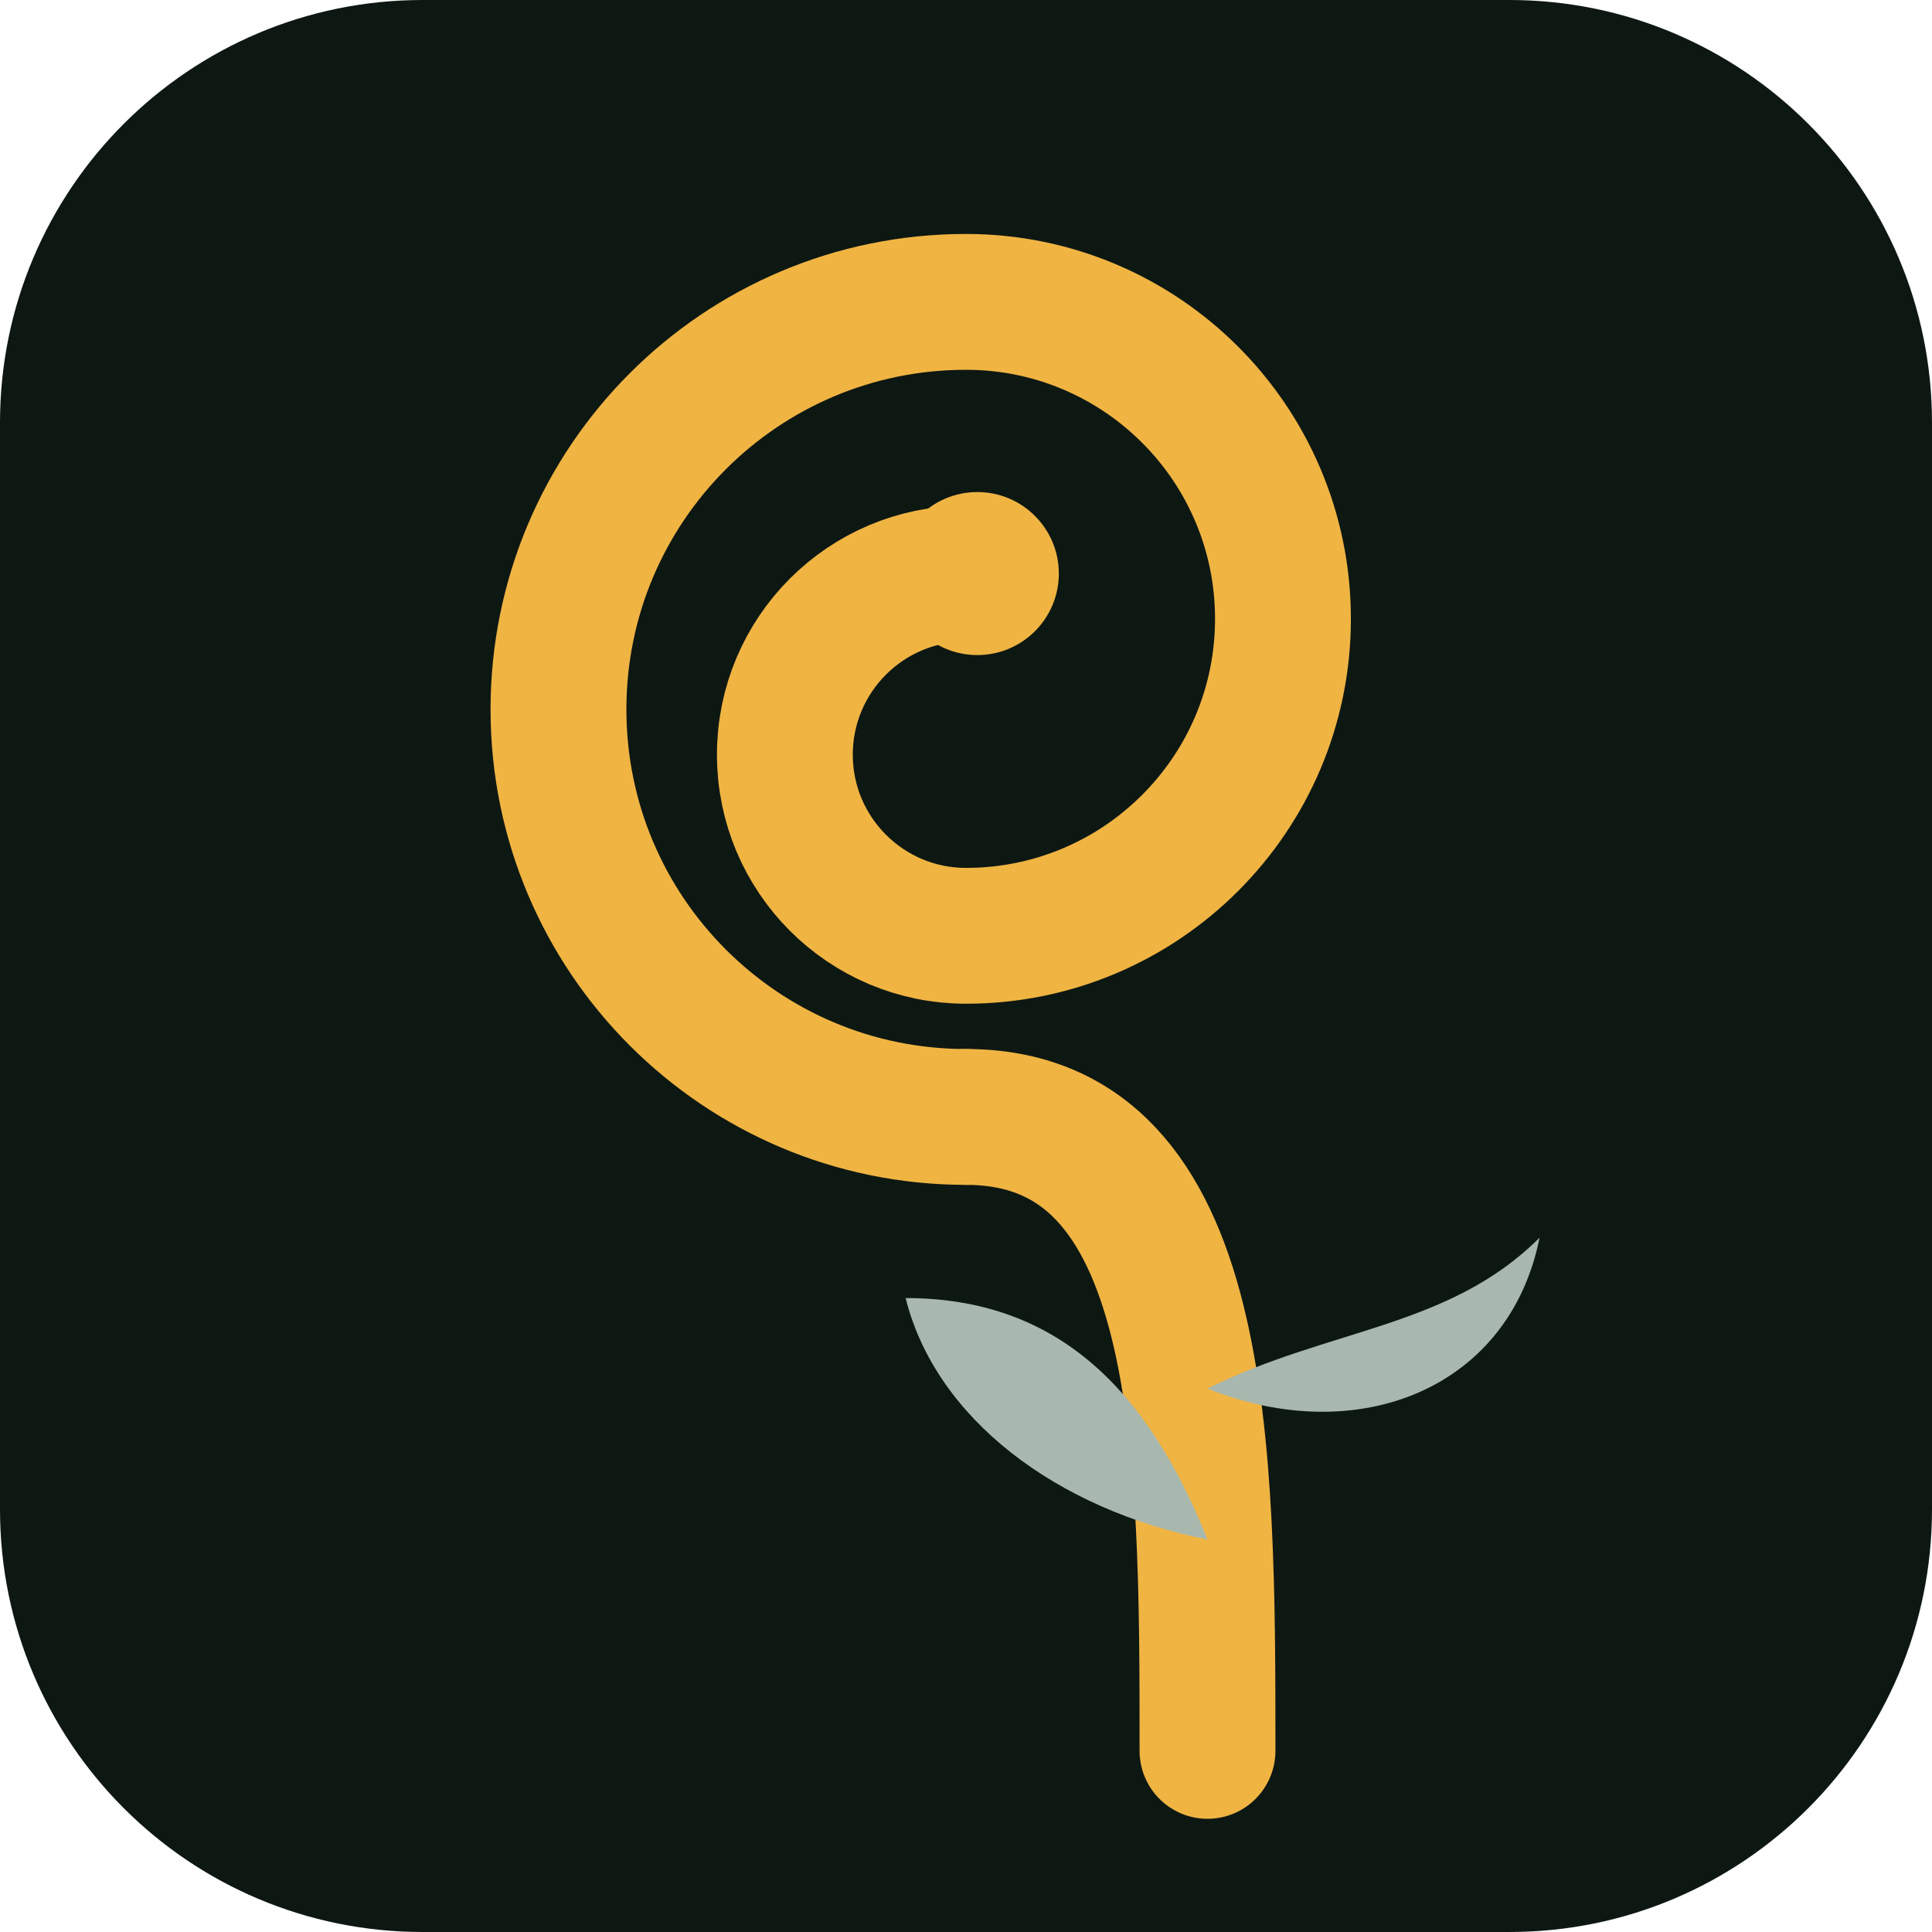
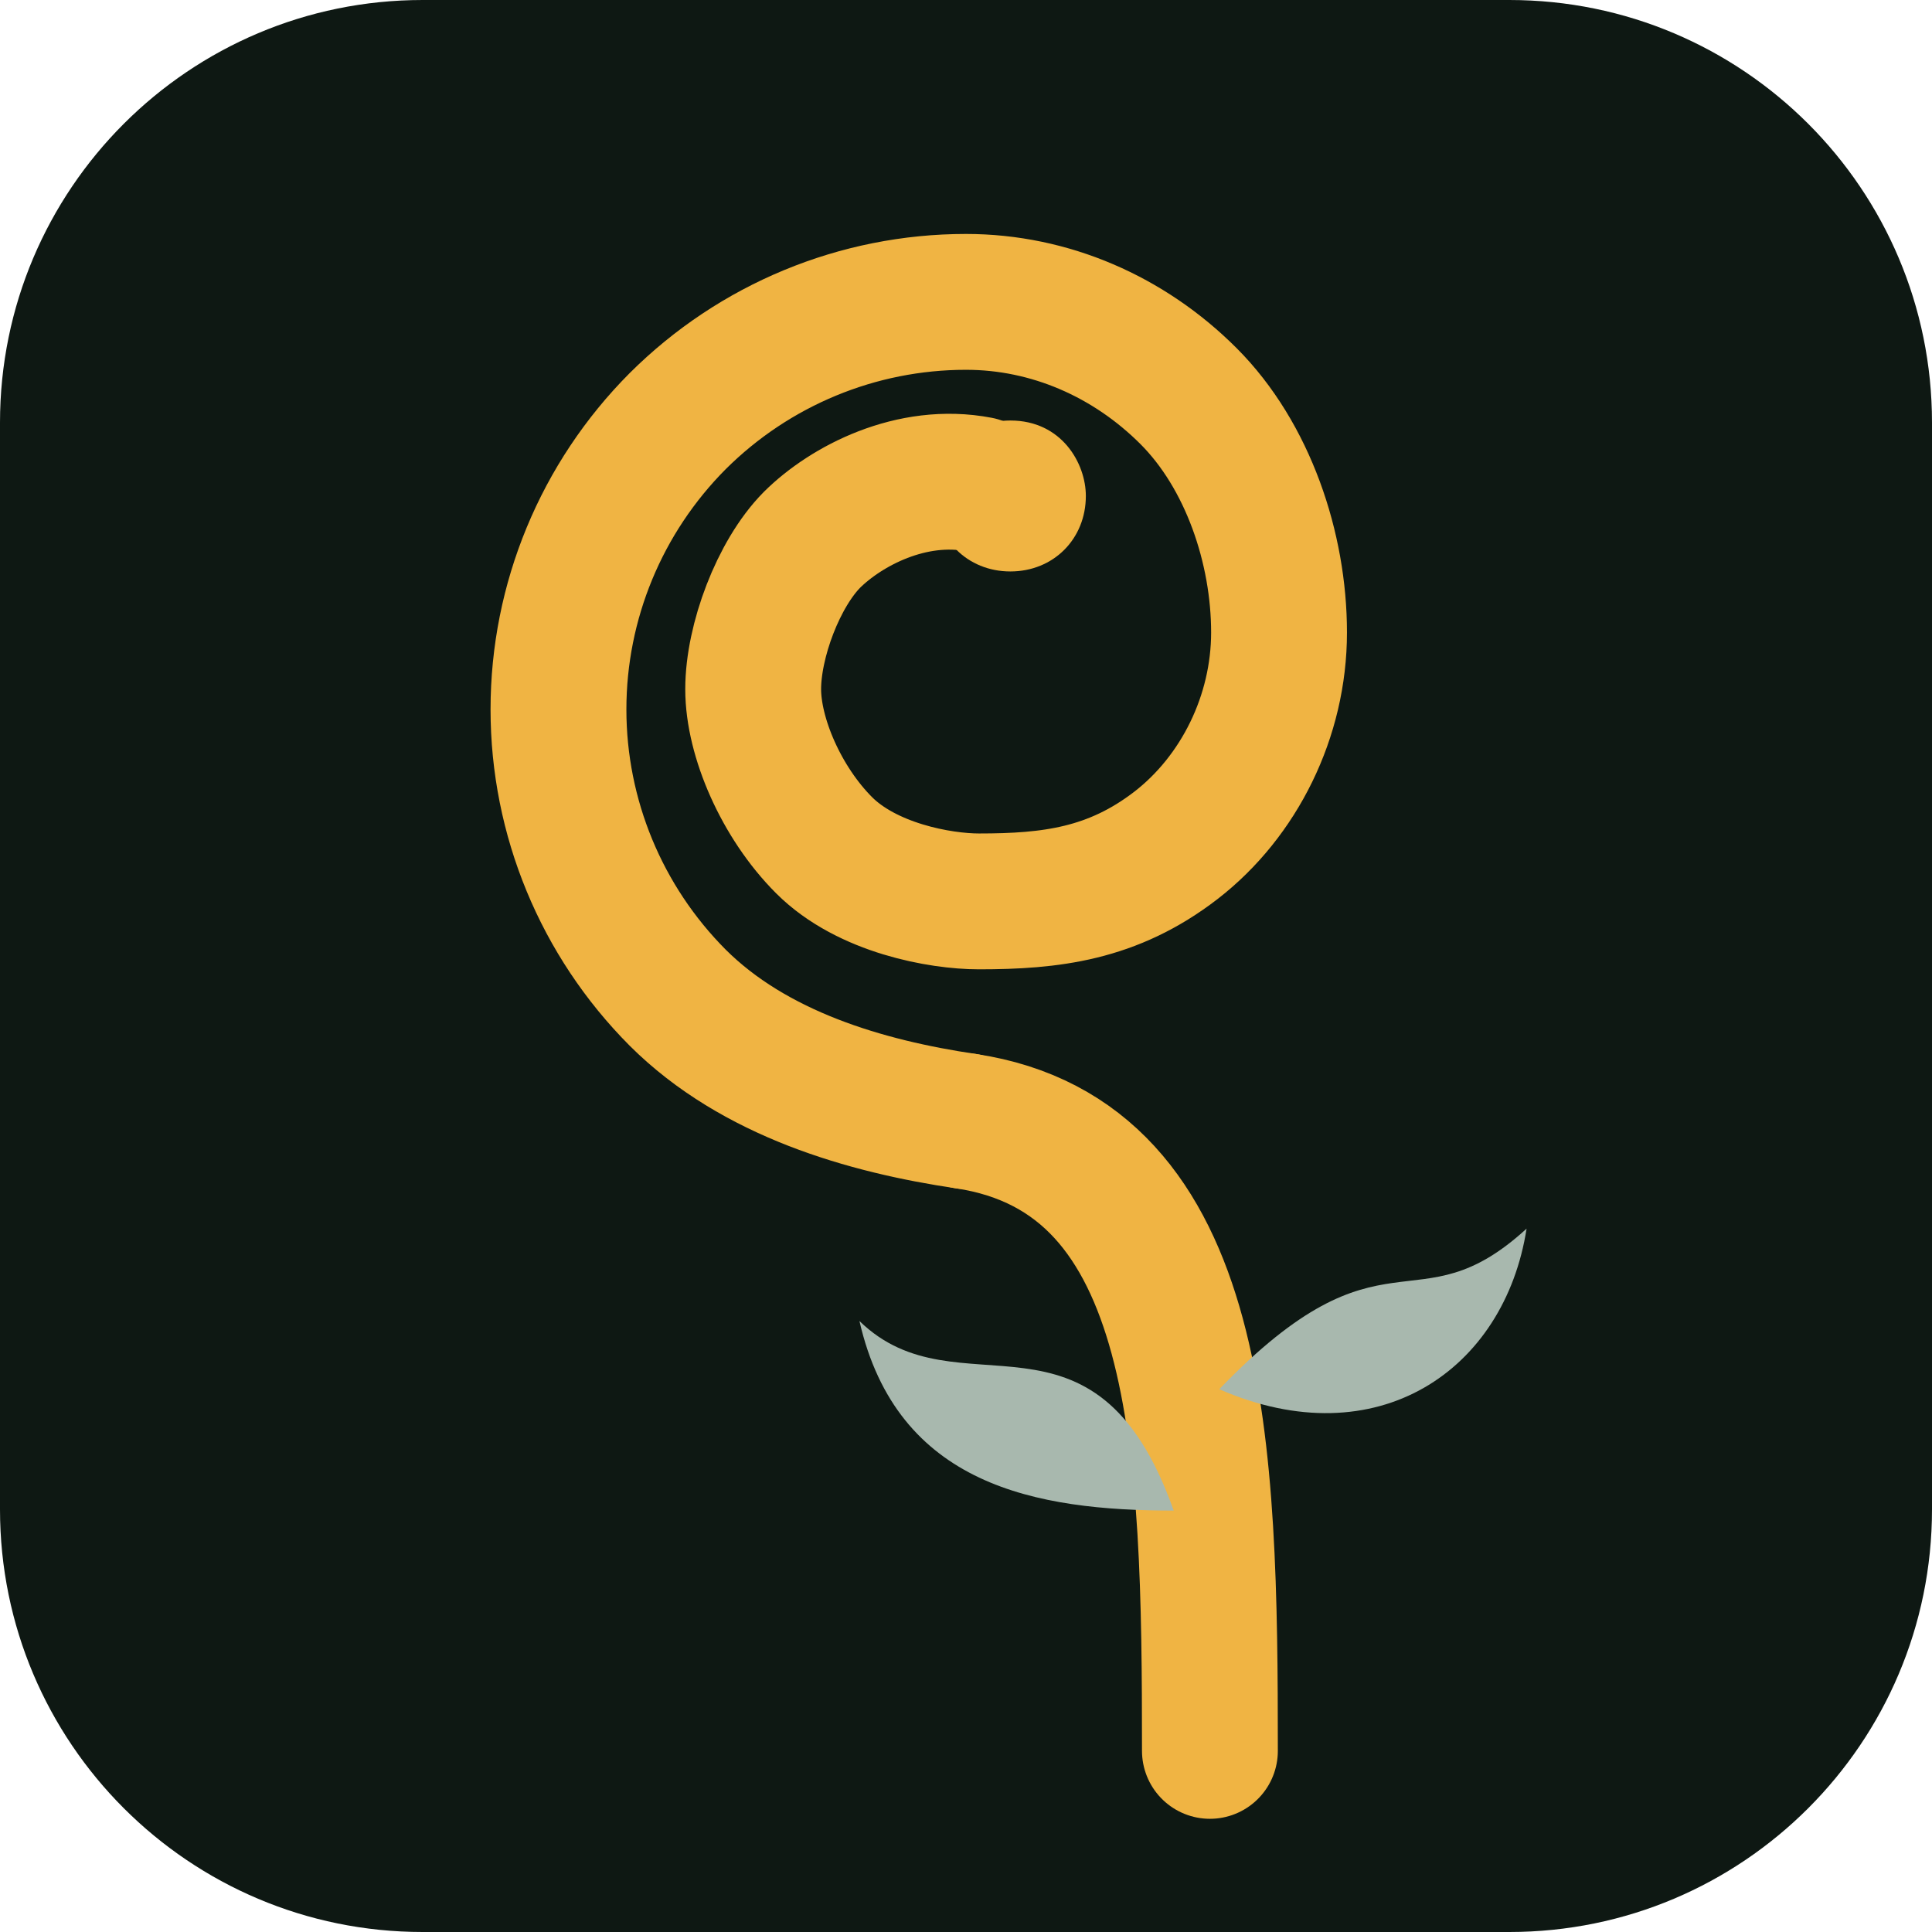
<svg xmlns="http://www.w3.org/2000/svg" viewBox="0 0 64 64" role="img" aria-label="Taxonomap">
  <rect width="64" height="64" rx="14" fill="#0e1813" />
-   <path d="M40 58C40 48 40 37 32 37" fill="none" stroke="#f0b443" stroke-width="4.5" stroke-linecap="round" />
-   <g transform="translate(17 8.5) scale(0.75)">
-     <path d="M20 38A18 18 0 0 1 20 2A14 14 0 0 1 20 30A8 8 0 0 1 20 14" fill="none" stroke="#f0b443" stroke-width="6" stroke-linecap="round" />
-     <circle cx="20.5" cy="14" r="3.6" fill="#f0b443" />
+   <g fill="none" stroke="#f0b443" stroke-width="4.5" stroke-linecap="round">
+     <path d="M40.08 58C40.08 47.97 39.88 38.33 32 37.14" />
+     <path d="M32 37.14C28.68 36.65 24.99 35.58 22.45 33.05C19.92 30.51 18.5 27.08 18.5 23.5C18.5 19.92 19.92 16.49 22.45 13.95C24.99 11.42 28.42 10 32 10C34.78 10 37.4 11.15 39.37 13.12C41.34 15.09 42.37 18.16 42.37 20.95C42.37 23.73 41.05 26.38 38.96 28C36.86 29.62 34.81 29.86 32.43 29.86C31.14 29.86 28.72 29.42 27.3 28C25.88 26.58 24.95 24.42 24.95 22.83C24.95 21.24 25.78 19.01 26.9 17.88C28.03 16.76 30.2 15.62 32.43 16.05" />
  </g>
-   <path d="M40 51C35 50 31 47 30 43C35 43 38 46 40 51Z" fill="#a8b8ae" />
-   <path d="M40 46C44 44 48 44 51 41C50 46 45 48 40 46Z" fill="#a8b8ae" />
+   <path d="M33.47 18.93C34.9 18.93 35.97 17.85 35.97 16.43C35.97 15.35 35.17 13.93 33.47 13.93C32.04 13.93 30.97 15 30.97 16.43C30.97 17.85 32.04 18.93 33.47 18.93Z" fill="#f0b443" />
+   <path d="M38.88 50.04C34.33 50.04 29.72 49.22 28.47 43.76C31.74 46.95 36.26 42.65 38.88 50.04Z" fill="#a8b8ae" />
+   <path d="M40.39 46.02C45.86 40.34 46.88 44.08 50.57 40.7C49.84 45.39 45.62 48.3 40.39 46.02Z" fill="#a8b8ae" />
</svg>
